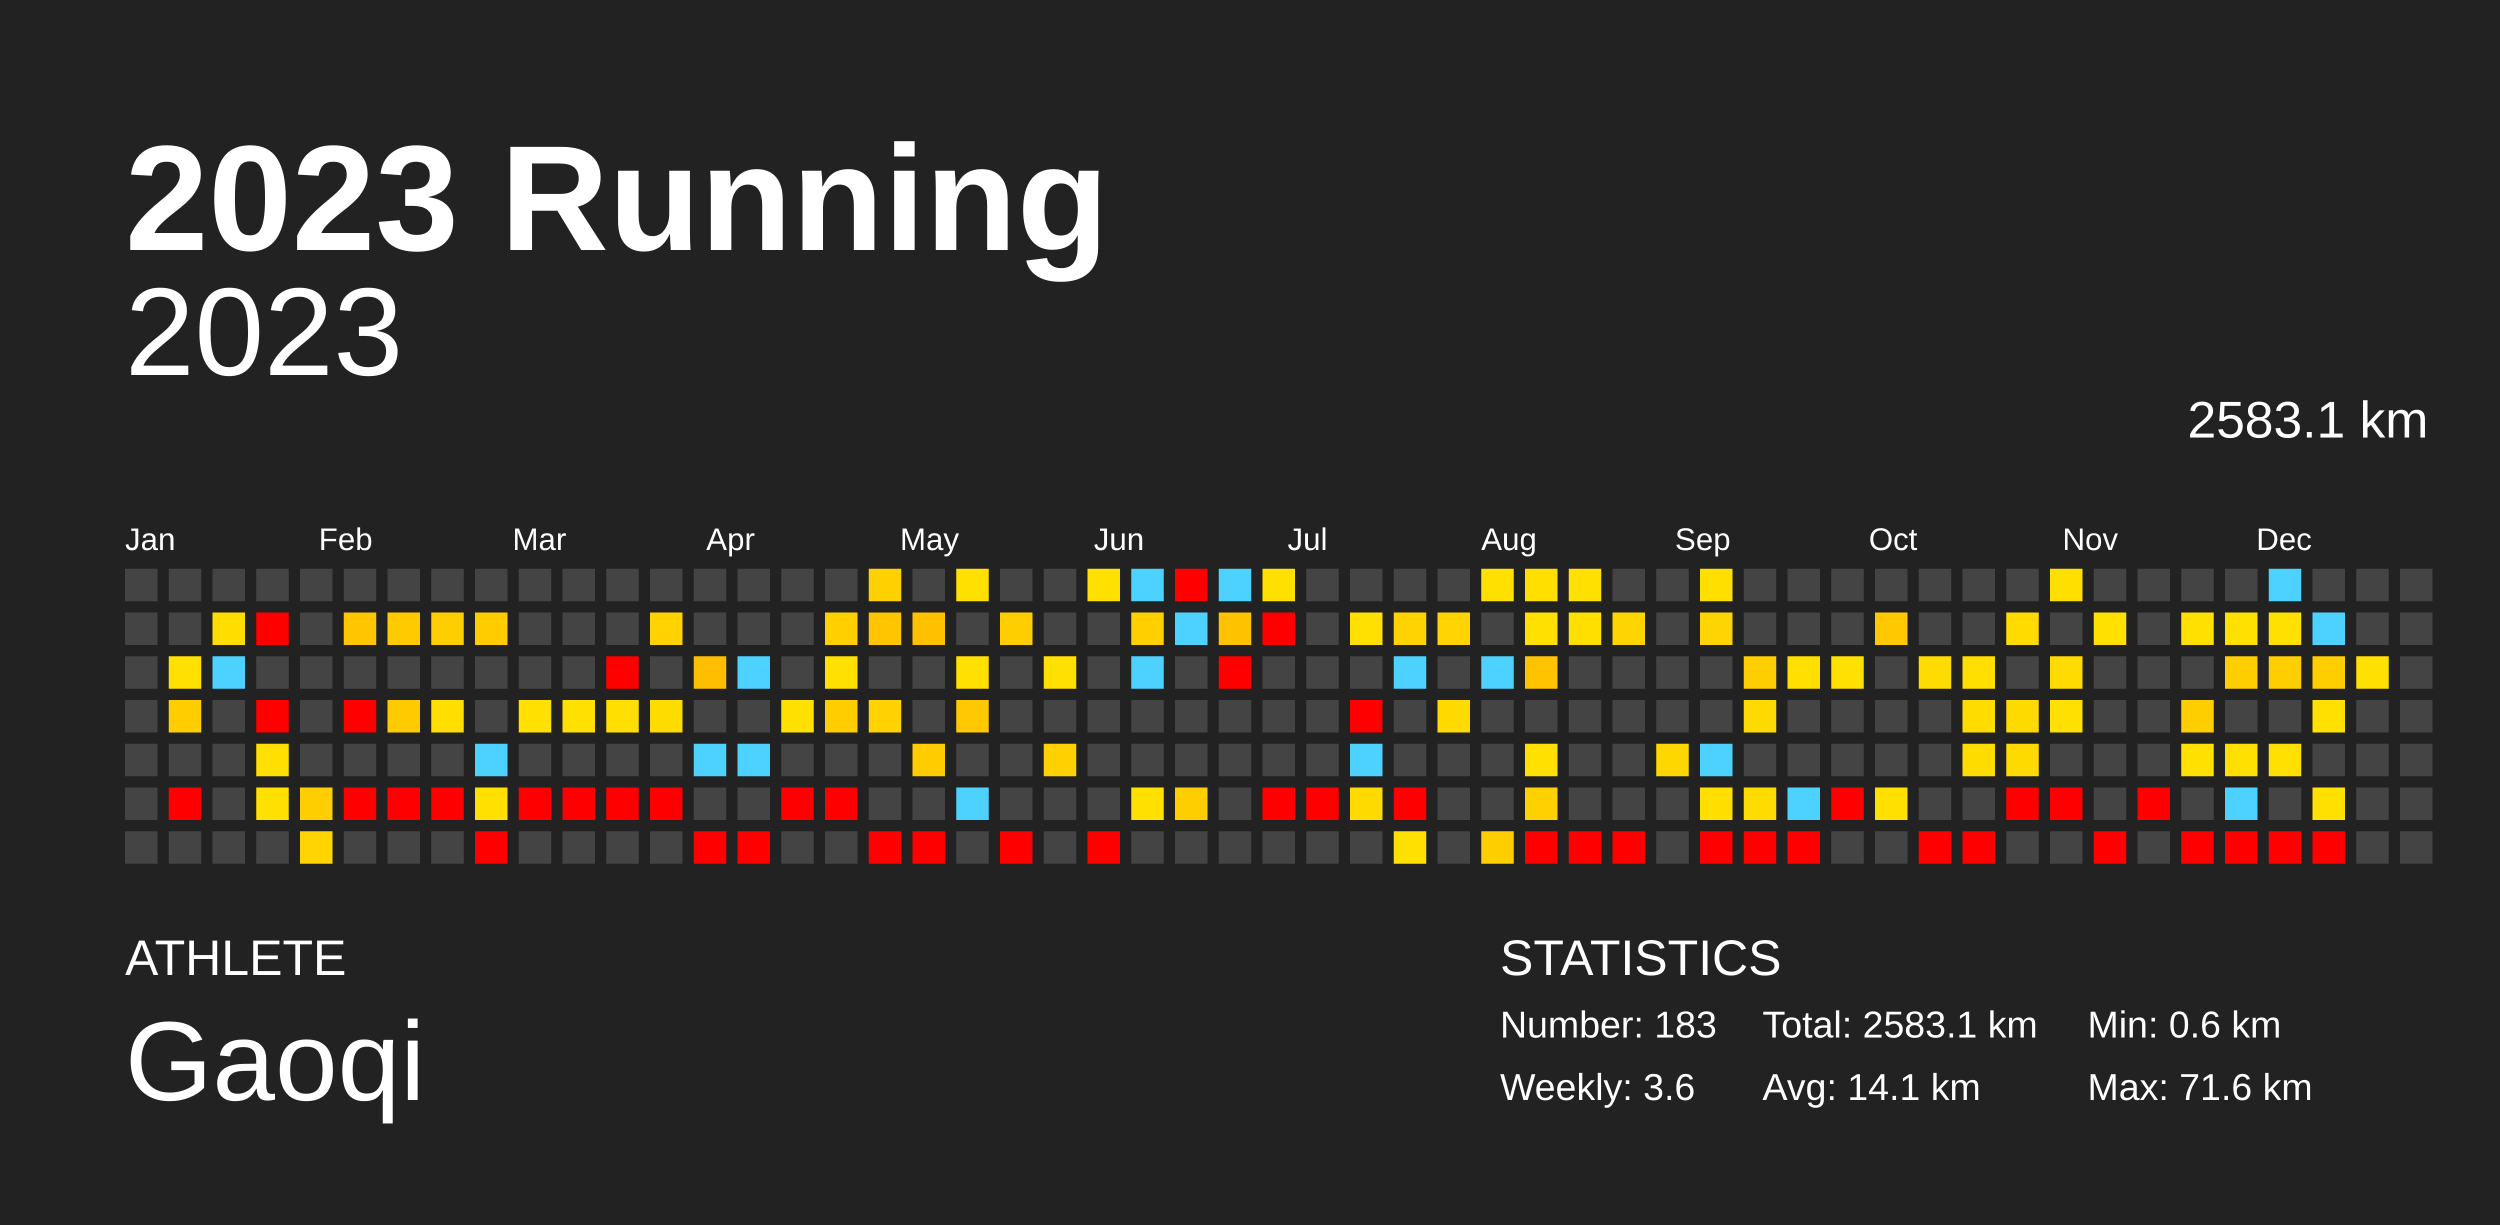
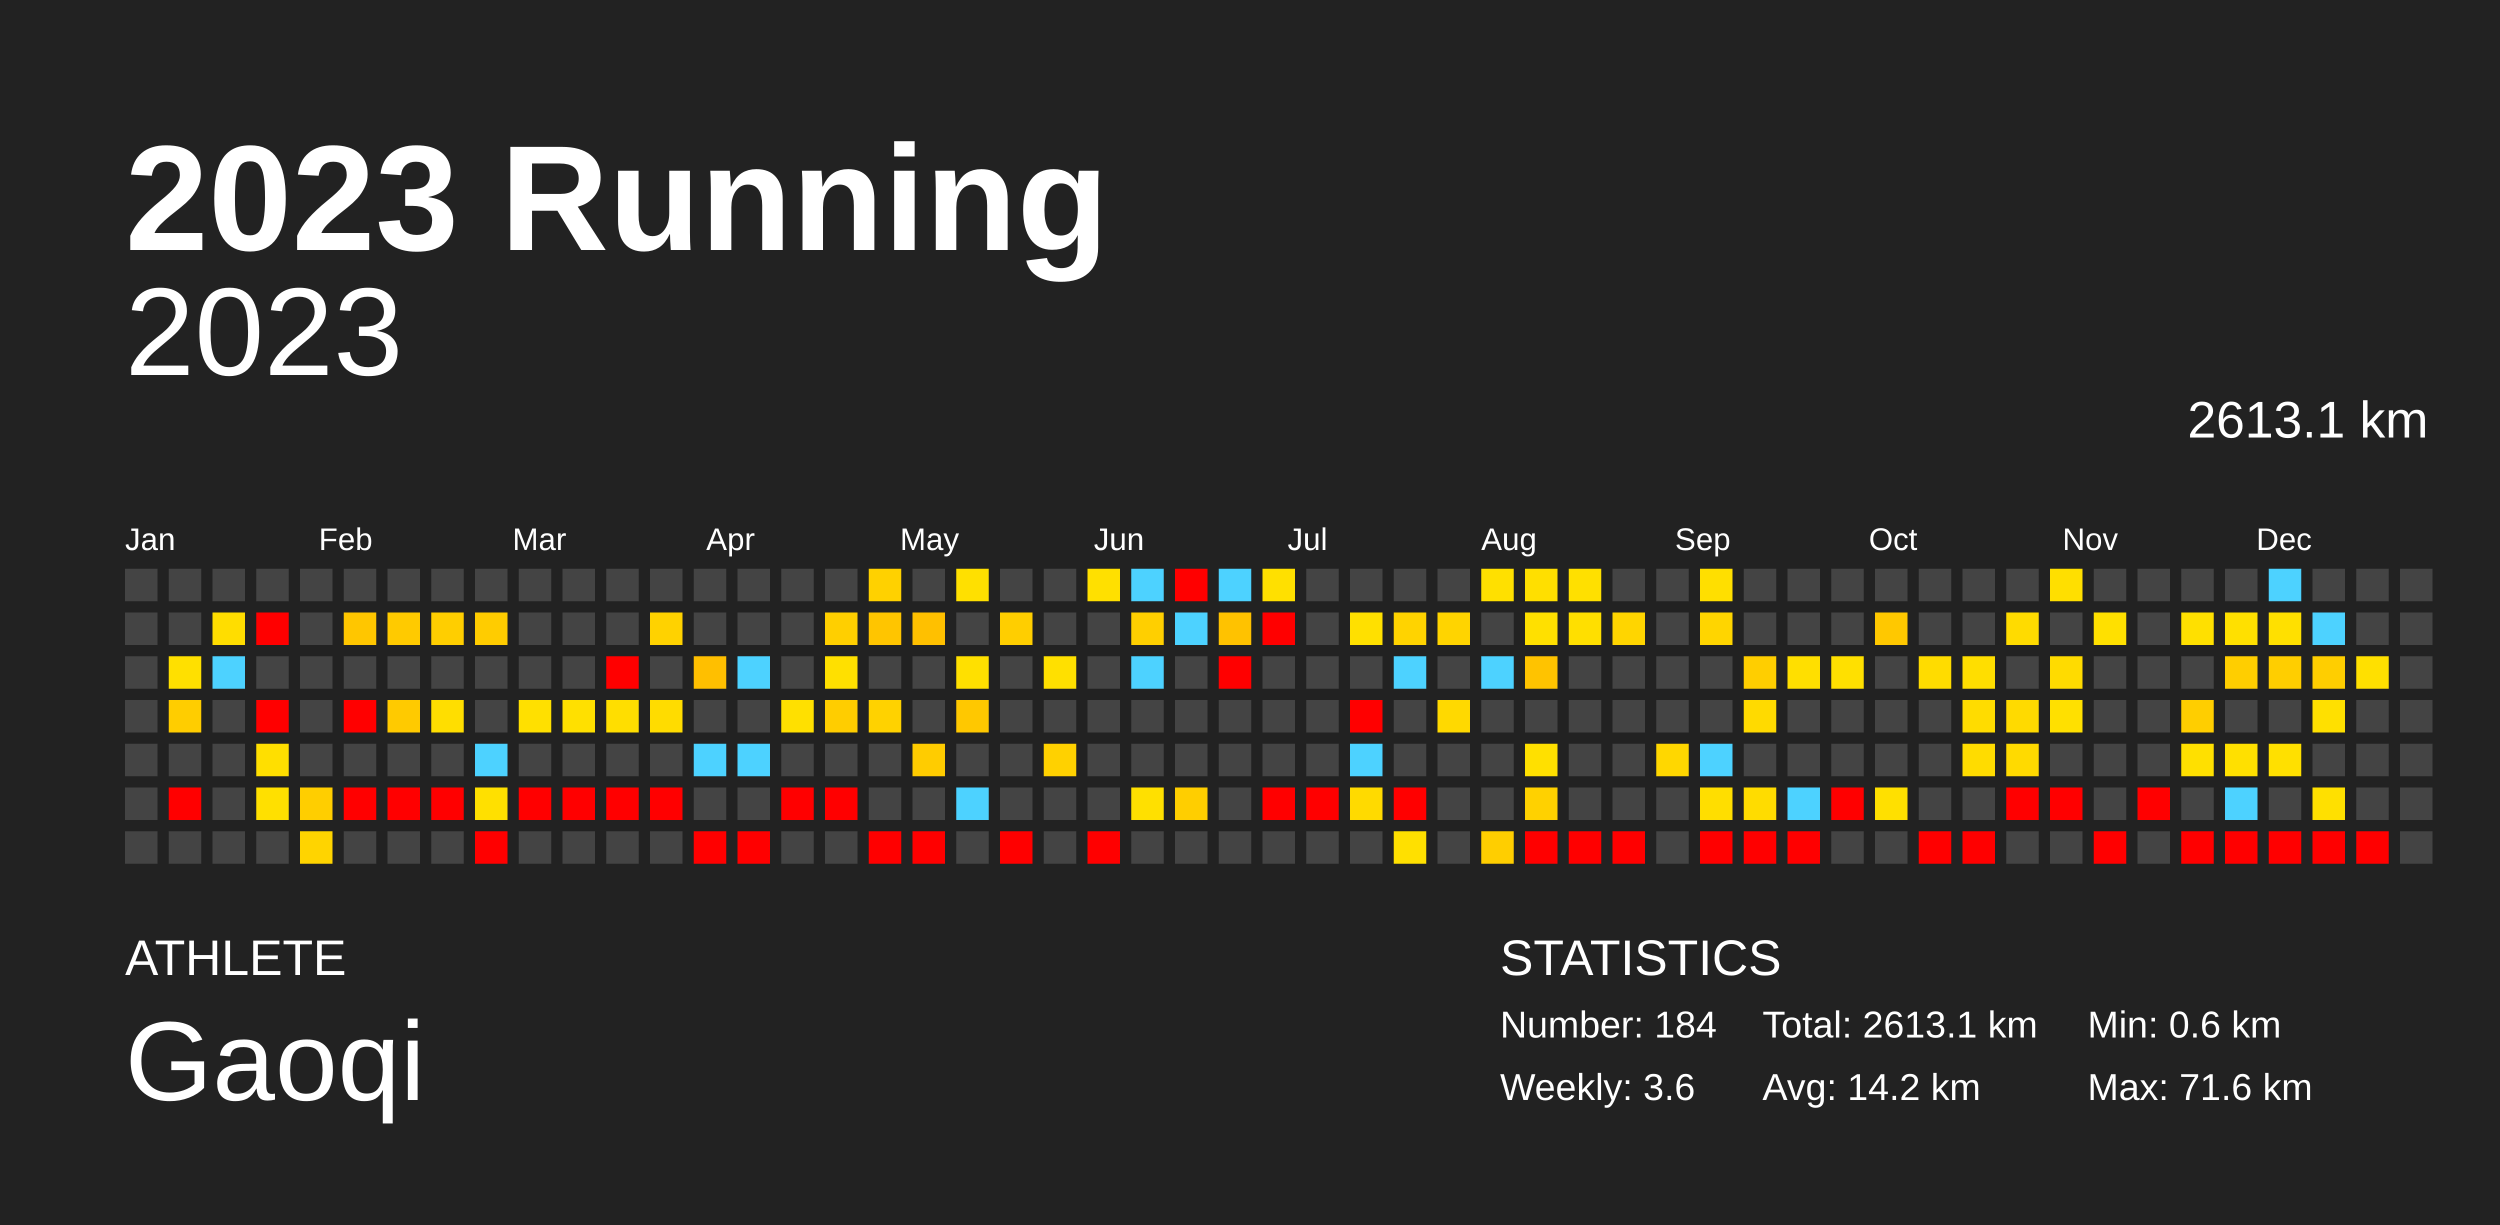
<svg xmlns="http://www.w3.org/2000/svg" baseProfile="full" height="98mm" version="1.1" viewBox="0,0,200,98" width="200mm">
  <defs />
  <rect fill="#222222" height="98" width="200" x="0" y="0" />
  <text fill="#FFFFFF" style="font-size:12px; font-family:Arial; font-weight:bold;" x="10" y="20">2023 Running</text>
  <text fill="#FFFFFF" style="font-size:4px; font-family:Arial" x="10" y="78">ATHLETE</text>
  <text fill="#FFFFFF" style="font-size:9px; font-family:Arial" x="10" y="88">Gaoqi</text>
  <text fill="#FFFFFF" style="font-size:4px; font-family:Arial" x="120" y="78">STATISTICS</text>
-   <text fill="#FFFFFF" style="font-size:3px; font-family:Arial" x="120" y="83">Number: 183</text>
+   <text fill="#FFFFFF" style="font-size:3px; font-family:Arial" x="120" y="83">Number: 184</text>
  <text fill="#FFFFFF" style="font-size:3px; font-family:Arial" x="120" y="88">Weekly: 3.6</text>
-   <text fill="#FFFFFF" style="font-size:3px; font-family:Arial" x="141" y="83">Total: 2583.1 km</text>
-   <text fill="#FFFFFF" style="font-size:3px; font-family:Arial" x="141" y="88">Avg: 14.1 km</text>
+   <text fill="#FFFFFF" style="font-size:3px; font-family:Arial" x="141" y="83">Total: 2613.1 km</text>
+   <text fill="#FFFFFF" style="font-size:3px; font-family:Arial" x="141" y="88">Avg: 14.2 km</text>
  <text fill="#FFFFFF" style="font-size:3px; font-family:Arial" x="167" y="83">Min: 0.6 km</text>
  <text fill="#FFFFFF" style="font-size:3px; font-family:Arial" x="167" y="88">Max: 71.6 km</text>
  <text alignment-baseline="hanging" fill="#FFFFFF" style="font-size:10.0px; font-family:Arial;" x="10" y="30">2023</text>
-   <text alignment-baseline="hanging" fill="#FFFFFF" style="font-size:4.125px; font-family:Arial;" x="175" y="35">2583.1 km</text>
+   <text alignment-baseline="hanging" fill="#FFFFFF" style="font-size:4.125px; font-family:Arial;" x="175" y="35">2613.1 km</text>
  <text fill="#FFFFFF" style="font-size:2.5px; font-family:Arial" x="10.0" y="44">Jan</text>
  <text fill="#FFFFFF" style="font-size:2.5px; font-family:Arial" x="25.5" y="44">Feb</text>
  <text fill="#FFFFFF" style="font-size:2.5px; font-family:Arial" x="41.0" y="44">Mar</text>
  <text fill="#FFFFFF" style="font-size:2.5px; font-family:Arial" x="56.5" y="44">Apr</text>
  <text fill="#FFFFFF" style="font-size:2.5px; font-family:Arial" x="72.0" y="44">May</text>
  <text fill="#FFFFFF" style="font-size:2.5px; font-family:Arial" x="87.5" y="44">Jun</text>
  <text fill="#FFFFFF" style="font-size:2.5px; font-family:Arial" x="103.0" y="44">Jul</text>
  <text fill="#FFFFFF" style="font-size:2.5px; font-family:Arial" x="118.5" y="44">Aug</text>
  <text fill="#FFFFFF" style="font-size:2.5px; font-family:Arial" x="134.0" y="44">Sep</text>
  <text fill="#FFFFFF" style="font-size:2.5px; font-family:Arial" x="149.5" y="44">Oct</text>
  <text fill="#FFFFFF" style="font-size:2.5px; font-family:Arial" x="165.0" y="44">Nov</text>
  <text fill="#FFFFFF" style="font-size:2.5px; font-family:Arial" x="180.5" y="44">Dec</text>
  <rect fill="#444444" height="2.6" width="2.6" x="10.0" y="45.5" />
  <rect fill="#444444" height="2.6" width="2.6" x="10.0" y="49.0" />
  <rect fill="#444444" height="2.6" width="2.6" x="10.0" y="52.5" />
  <rect fill="#444444" height="2.6" width="2.6" x="10.0" y="56.0" />
  <rect fill="#444444" height="2.6" width="2.6" x="10.0" y="59.5" />
  <rect fill="#444444" height="2.6" width="2.6" x="10.0" y="63.0" />
  <rect fill="#444444" height="2.6" width="2.6" x="10.0" y="66.5" />
  <rect fill="#444444" height="2.6" width="2.6" x="13.5" y="45.5" />
  <rect fill="#444444" height="2.6" width="2.6" x="13.5" y="49.0" />
  <rect fill="#ffe000" height="2.6" width="2.6" x="13.5" y="52.5" />
  <rect fill="#ffcd00" height="2.6" width="2.6" x="13.5" y="56.0" />
  <rect fill="#444444" height="2.6" width="2.6" x="13.5" y="59.5" />
  <rect fill="red" height="2.6" width="2.6" x="13.5" y="63.0" />
  <rect fill="#444444" height="2.6" width="2.6" x="13.5" y="66.5" />
  <rect fill="#444444" height="2.6" width="2.6" x="17.0" y="45.5" />
  <rect fill="#ffdd00" height="2.6" width="2.6" x="17.0" y="49.0" />
  <rect fill="#4dd2ff" height="2.6" width="2.6" x="17.0" y="52.5" />
  <rect fill="#444444" height="2.6" width="2.6" x="17.0" y="56.0" />
  <rect fill="#444444" height="2.6" width="2.6" x="17.0" y="59.5" />
  <rect fill="#444444" height="2.6" width="2.6" x="17.0" y="63.0" />
  <rect fill="#444444" height="2.6" width="2.6" x="17.0" y="66.5" />
  <rect fill="#444444" height="2.6" width="2.6" x="20.5" y="45.5" />
  <rect fill="red" height="2.6" width="2.6" x="20.5" y="49.0" />
  <rect fill="#444444" height="2.6" width="2.6" x="20.5" y="52.5" />
  <rect fill="red" height="2.6" width="2.6" x="20.5" y="56.0" />
  <rect fill="#ffdf00" height="2.6" width="2.6" x="20.5" y="59.5" />
  <rect fill="#ffe000" height="2.6" width="2.6" x="20.5" y="63.0" />
  <rect fill="#444444" height="2.6" width="2.6" x="20.5" y="66.5" />
  <rect fill="#444444" height="2.6" width="2.6" x="24.0" y="45.5" />
  <rect fill="#444444" height="2.6" width="2.6" x="24.0" y="49.0" />
  <rect fill="#444444" height="2.6" width="2.6" x="24.0" y="52.5" />
  <rect fill="#444444" height="2.6" width="2.6" x="24.0" y="56.0" />
  <rect fill="#444444" height="2.6" width="2.6" x="24.0" y="59.5" />
  <rect fill="#ffce00" height="2.6" width="2.6" x="24.0" y="63.0" />
  <rect fill="#ffd400" height="2.6" width="2.6" x="24.0" y="66.5" />
  <rect fill="#444444" height="2.6" width="2.6" x="27.5" y="45.5" />
  <rect fill="#ffc600" height="2.6" width="2.6" x="27.5" y="49.0" />
  <rect fill="#444444" height="2.6" width="2.6" x="27.5" y="52.5" />
  <rect fill="red" height="2.6" width="2.6" x="27.5" y="56.0" />
  <rect fill="#444444" height="2.6" width="2.6" x="27.5" y="59.5" />
  <rect fill="red" height="2.6" width="2.6" x="27.5" y="63.0" />
  <rect fill="#444444" height="2.6" width="2.6" x="27.5" y="66.5" />
  <rect fill="#444444" height="2.6" width="2.6" x="31.0" y="45.5" />
  <rect fill="#ffca00" height="2.6" width="2.6" x="31.0" y="49.0" />
  <rect fill="#444444" height="2.6" width="2.6" x="31.0" y="52.5" />
  <rect fill="#ffca00" height="2.6" width="2.6" x="31.0" y="56.0" />
  <rect fill="#444444" height="2.6" width="2.6" x="31.0" y="59.5" />
  <rect fill="red" height="2.6" width="2.6" x="31.0" y="63.0" />
  <rect fill="#444444" height="2.6" width="2.6" x="31.0" y="66.5" />
  <rect fill="#444444" height="2.6" width="2.6" x="34.5" y="45.5" />
  <rect fill="#ffce00" height="2.6" width="2.6" x="34.5" y="49.0" />
  <rect fill="#444444" height="2.6" width="2.6" x="34.5" y="52.5" />
  <rect fill="#ffde00" height="2.6" width="2.6" x="34.5" y="56.0" />
  <rect fill="#444444" height="2.6" width="2.6" x="34.5" y="59.5" />
  <rect fill="red" height="2.6" width="2.6" x="34.5" y="63.0" />
  <rect fill="#444444" height="2.6" width="2.6" x="34.5" y="66.5" />
  <rect fill="#444444" height="2.6" width="2.6" x="38.0" y="45.5" />
  <rect fill="#ffcc00" height="2.6" width="2.6" x="38.0" y="49.0" />
  <rect fill="#444444" height="2.6" width="2.6" x="38.0" y="52.5" />
  <rect fill="#444444" height="2.6" width="2.6" x="38.0" y="56.0" />
  <rect fill="#4dd2ff" height="2.6" width="2.6" x="38.0" y="59.5" />
  <rect fill="#ffe000" height="2.6" width="2.6" x="38.0" y="63.0" />
  <rect fill="red" height="2.6" width="2.6" x="38.0" y="66.5" />
  <rect fill="#444444" height="2.6" width="2.6" x="41.5" y="45.5" />
  <rect fill="#444444" height="2.6" width="2.6" x="41.5" y="49.0" />
  <rect fill="#444444" height="2.6" width="2.6" x="41.5" y="52.5" />
  <rect fill="#ffe000" height="2.6" width="2.6" x="41.5" y="56.0" />
  <rect fill="#444444" height="2.6" width="2.6" x="41.5" y="59.5" />
  <rect fill="red" height="2.6" width="2.6" x="41.5" y="63.0" />
  <rect fill="#444444" height="2.6" width="2.6" x="41.5" y="66.5" />
  <rect fill="#444444" height="2.6" width="2.6" x="45.0" y="45.5" />
  <rect fill="#444444" height="2.6" width="2.6" x="45.0" y="49.0" />
  <rect fill="#444444" height="2.6" width="2.6" x="45.0" y="52.5" />
  <rect fill="#ffe000" height="2.6" width="2.6" x="45.0" y="56.0" />
  <rect fill="#444444" height="2.6" width="2.6" x="45.0" y="59.5" />
  <rect fill="red" height="2.6" width="2.6" x="45.0" y="63.0" />
  <rect fill="#444444" height="2.6" width="2.6" x="45.0" y="66.5" />
  <rect fill="#444444" height="2.6" width="2.6" x="48.5" y="45.5" />
  <rect fill="#444444" height="2.6" width="2.6" x="48.5" y="49.0" />
  <rect fill="red" height="2.6" width="2.6" x="48.5" y="52.5" />
  <rect fill="#ffde00" height="2.6" width="2.6" x="48.5" y="56.0" />
  <rect fill="#444444" height="2.6" width="2.6" x="48.5" y="59.5" />
  <rect fill="red" height="2.6" width="2.6" x="48.5" y="63.0" />
  <rect fill="#444444" height="2.6" width="2.6" x="48.5" y="66.5" />
  <rect fill="#444444" height="2.6" width="2.6" x="52.0" y="45.5" />
  <rect fill="#ffd200" height="2.6" width="2.6" x="52.0" y="49.0" />
  <rect fill="#444444" height="2.6" width="2.6" x="52.0" y="52.5" />
  <rect fill="#ffdc00" height="2.6" width="2.6" x="52.0" y="56.0" />
  <rect fill="#444444" height="2.6" width="2.6" x="52.0" y="59.5" />
  <rect fill="red" height="2.6" width="2.6" x="52.0" y="63.0" />
  <rect fill="#444444" height="2.6" width="2.6" x="52.0" y="66.5" />
  <rect fill="#444444" height="2.6" width="2.6" x="55.5" y="45.5" />
  <rect fill="#444444" height="2.6" width="2.6" x="55.5" y="49.0" />
  <rect fill="#ffbf00" height="2.6" width="2.6" x="55.5" y="52.5" />
  <rect fill="#444444" height="2.6" width="2.6" x="55.5" y="56.0" />
  <rect fill="#4dd2ff" height="2.6" width="2.6" x="55.5" y="59.5" />
  <rect fill="#444444" height="2.6" width="2.6" x="55.5" y="63.0" />
  <rect fill="red" height="2.6" width="2.6" x="55.5" y="66.5" />
  <rect fill="#444444" height="2.6" width="2.6" x="59.0" y="45.5" />
  <rect fill="#444444" height="2.6" width="2.6" x="59.0" y="49.0" />
  <rect fill="#4dd2ff" height="2.6" width="2.6" x="59.0" y="52.5" />
  <rect fill="#444444" height="2.6" width="2.6" x="59.0" y="56.0" />
  <rect fill="#4dd2ff" height="2.6" width="2.6" x="59.0" y="59.5" />
  <rect fill="#444444" height="2.6" width="2.6" x="59.0" y="63.0" />
  <rect fill="red" height="2.6" width="2.6" x="59.0" y="66.5" />
  <rect fill="#444444" height="2.6" width="2.6" x="62.5" y="45.5" />
  <rect fill="#444444" height="2.6" width="2.6" x="62.5" y="49.0" />
  <rect fill="#444444" height="2.6" width="2.6" x="62.5" y="52.5" />
  <rect fill="#ffe000" height="2.6" width="2.6" x="62.5" y="56.0" />
  <rect fill="#444444" height="2.6" width="2.6" x="62.5" y="59.5" />
  <rect fill="red" height="2.6" width="2.6" x="62.5" y="63.0" />
  <rect fill="#444444" height="2.6" width="2.6" x="62.5" y="66.5" />
  <rect fill="#444444" height="2.6" width="2.6" x="66.0" y="45.5" />
  <rect fill="#ffcf00" height="2.6" width="2.6" x="66.0" y="49.0" />
  <rect fill="#ffe000" height="2.6" width="2.6" x="66.0" y="52.5" />
  <rect fill="#ffcd00" height="2.6" width="2.6" x="66.0" y="56.0" />
  <rect fill="#444444" height="2.6" width="2.6" x="66.0" y="59.5" />
  <rect fill="red" height="2.6" width="2.6" x="66.0" y="63.0" />
  <rect fill="#444444" height="2.6" width="2.6" x="66.0" y="66.5" />
  <rect fill="#ffd100" height="2.6" width="2.6" x="69.5" y="45.5" />
  <rect fill="#ffc500" height="2.6" width="2.6" x="69.5" y="49.0" />
  <rect fill="#444444" height="2.6" width="2.6" x="69.5" y="52.5" />
  <rect fill="#ffd200" height="2.6" width="2.6" x="69.5" y="56.0" />
  <rect fill="#444444" height="2.6" width="2.6" x="69.5" y="59.5" />
  <rect fill="#444444" height="2.6" width="2.6" x="69.5" y="63.0" />
  <rect fill="red" height="2.6" width="2.6" x="69.5" y="66.5" />
  <rect fill="#444444" height="2.6" width="2.6" x="73.0" y="45.5" />
  <rect fill="#ffc000" height="2.6" width="2.6" x="73.0" y="49.0" />
  <rect fill="#444444" height="2.6" width="2.6" x="73.0" y="52.5" />
  <rect fill="#444444" height="2.6" width="2.6" x="73.0" y="56.0" />
  <rect fill="#ffcc00" height="2.6" width="2.6" x="73.0" y="59.5" />
  <rect fill="#444444" height="2.6" width="2.6" x="73.0" y="63.0" />
  <rect fill="red" height="2.6" width="2.6" x="73.0" y="66.5" />
  <rect fill="#ffe000" height="2.6" width="2.6" x="76.5" y="45.5" />
  <rect fill="#444444" height="2.6" width="2.6" x="76.5" y="49.0" />
  <rect fill="#ffe000" height="2.6" width="2.6" x="76.5" y="52.5" />
  <rect fill="#ffc800" height="2.6" width="2.6" x="76.5" y="56.0" />
  <rect fill="#444444" height="2.6" width="2.6" x="76.5" y="59.5" />
  <rect fill="#4dd2ff" height="2.6" width="2.6" x="76.5" y="63.0" />
  <rect fill="#444444" height="2.6" width="2.6" x="76.5" y="66.5" />
  <rect fill="#444444" height="2.6" width="2.6" x="80.0" y="45.5" />
  <rect fill="#ffce00" height="2.6" width="2.6" x="80.0" y="49.0" />
  <rect fill="#444444" height="2.6" width="2.6" x="80.0" y="52.5" />
  <rect fill="#444444" height="2.6" width="2.6" x="80.0" y="56.0" />
  <rect fill="#444444" height="2.6" width="2.6" x="80.0" y="59.5" />
  <rect fill="#444444" height="2.6" width="2.6" x="80.0" y="63.0" />
  <rect fill="red" height="2.6" width="2.6" x="80.0" y="66.5" />
  <rect fill="#444444" height="2.6" width="2.6" x="83.5" y="45.5" />
  <rect fill="#444444" height="2.6" width="2.6" x="83.5" y="49.0" />
  <rect fill="#ffe000" height="2.6" width="2.6" x="83.5" y="52.5" />
  <rect fill="#444444" height="2.6" width="2.6" x="83.5" y="56.0" />
  <rect fill="#ffd100" height="2.6" width="2.6" x="83.5" y="59.5" />
  <rect fill="#444444" height="2.6" width="2.6" x="83.5" y="63.0" />
  <rect fill="#444444" height="2.6" width="2.6" x="83.5" y="66.5" />
  <rect fill="#ffe000" height="2.6" width="2.6" x="87.0" y="45.5" />
  <rect fill="#444444" height="2.6" width="2.6" x="87.0" y="49.0" />
  <rect fill="#444444" height="2.6" width="2.6" x="87.0" y="52.5" />
  <rect fill="#444444" height="2.6" width="2.6" x="87.0" y="56.0" />
  <rect fill="#444444" height="2.6" width="2.6" x="87.0" y="59.5" />
  <rect fill="#444444" height="2.6" width="2.6" x="87.0" y="63.0" />
  <rect fill="red" height="2.6" width="2.6" x="87.0" y="66.5" />
  <rect fill="#4dd2ff" height="2.6" width="2.6" x="90.5" y="45.5" />
  <rect fill="#ffcf00" height="2.6" width="2.6" x="90.5" y="49.0" />
  <rect fill="#4dd2ff" height="2.6" width="2.6" x="90.5" y="52.5" />
  <rect fill="#444444" height="2.6" width="2.6" x="90.5" y="56.0" />
  <rect fill="#444444" height="2.6" width="2.6" x="90.5" y="59.5" />
  <rect fill="#ffe000" height="2.6" width="2.6" x="90.5" y="63.0" />
  <rect fill="#444444" height="2.6" width="2.6" x="90.5" y="66.5" />
  <rect fill="red" height="2.6" width="2.6" x="94.0" y="45.5" />
  <rect fill="#4dd2ff" height="2.6" width="2.6" x="94.0" y="49.0" />
  <rect fill="#444444" height="2.6" width="2.6" x="94.0" y="52.5" />
  <rect fill="#444444" height="2.6" width="2.6" x="94.0" y="56.0" />
  <rect fill="#444444" height="2.6" width="2.6" x="94.0" y="59.5" />
  <rect fill="#ffce00" height="2.6" width="2.6" x="94.0" y="63.0" />
  <rect fill="#444444" height="2.6" width="2.6" x="94.0" y="66.5" />
  <rect fill="#4dd2ff" height="2.6" width="2.6" x="97.5" y="45.5" />
  <rect fill="#ffc200" height="2.6" width="2.6" x="97.5" y="49.0" />
  <rect fill="red" height="2.6" width="2.6" x="97.5" y="52.5" />
  <rect fill="#444444" height="2.6" width="2.6" x="97.5" y="56.0" />
  <rect fill="#444444" height="2.6" width="2.6" x="97.5" y="59.5" />
  <rect fill="#444444" height="2.6" width="2.6" x="97.5" y="63.0" />
  <rect fill="#444444" height="2.6" width="2.6" x="97.5" y="66.5" />
  <rect fill="#ffe000" height="2.6" width="2.6" x="101.0" y="45.5" />
  <rect fill="red" height="2.6" width="2.6" x="101.0" y="49.0" />
  <rect fill="#444444" height="2.6" width="2.6" x="101.0" y="52.5" />
  <rect fill="#444444" height="2.6" width="2.6" x="101.0" y="56.0" />
  <rect fill="#444444" height="2.6" width="2.6" x="101.0" y="59.5" />
  <rect fill="red" height="2.6" width="2.6" x="101.0" y="63.0" />
  <rect fill="#444444" height="2.6" width="2.6" x="101.0" y="66.5" />
  <rect fill="#444444" height="2.6" width="2.6" x="104.5" y="45.5" />
  <rect fill="#444444" height="2.6" width="2.6" x="104.5" y="49.0" />
  <rect fill="#444444" height="2.6" width="2.6" x="104.5" y="52.5" />
  <rect fill="#444444" height="2.6" width="2.6" x="104.5" y="56.0" />
  <rect fill="#444444" height="2.6" width="2.6" x="104.5" y="59.5" />
  <rect fill="red" height="2.6" width="2.6" x="104.5" y="63.0" />
  <rect fill="#444444" height="2.6" width="2.6" x="104.5" y="66.5" />
  <rect fill="#444444" height="2.6" width="2.6" x="108.0" y="45.5" />
  <rect fill="#ffe000" height="2.6" width="2.6" x="108.0" y="49.0" />
  <rect fill="#444444" height="2.6" width="2.6" x="108.0" y="52.5" />
  <rect fill="red" height="2.6" width="2.6" x="108.0" y="56.0" />
  <rect fill="#4dd2ff" height="2.6" width="2.6" x="108.0" y="59.5" />
  <rect fill="#ffda00" height="2.6" width="2.6" x="108.0" y="63.0" />
  <rect fill="#444444" height="2.6" width="2.6" x="108.0" y="66.5" />
  <rect fill="#444444" height="2.6" width="2.6" x="111.5" y="45.5" />
  <rect fill="#ffd300" height="2.6" width="2.6" x="111.5" y="49.0" />
  <rect fill="#4dd2ff" height="2.6" width="2.6" x="111.5" y="52.5" />
  <rect fill="#444444" height="2.6" width="2.6" x="111.5" y="56.0" />
  <rect fill="#444444" height="2.6" width="2.6" x="111.5" y="59.5" />
  <rect fill="red" height="2.6" width="2.6" x="111.5" y="63.0" />
  <rect fill="#ffe000" height="2.6" width="2.6" x="111.5" y="66.5" />
  <rect fill="#444444" height="2.6" width="2.6" x="115.0" y="45.5" />
  <rect fill="#ffd400" height="2.6" width="2.6" x="115.0" y="49.0" />
  <rect fill="#444444" height="2.6" width="2.6" x="115.0" y="52.5" />
  <rect fill="#ffd900" height="2.6" width="2.6" x="115.0" y="56.0" />
  <rect fill="#444444" height="2.6" width="2.6" x="115.0" y="59.5" />
  <rect fill="#444444" height="2.6" width="2.6" x="115.0" y="63.0" />
  <rect fill="#444444" height="2.6" width="2.6" x="115.0" y="66.5" />
  <rect fill="#ffe000" height="2.6" width="2.6" x="118.5" y="45.5" />
  <rect fill="#444444" height="2.6" width="2.6" x="118.5" y="49.0" />
  <rect fill="#4dd2ff" height="2.6" width="2.6" x="118.5" y="52.5" />
  <rect fill="#444444" height="2.6" width="2.6" x="118.5" y="56.0" />
  <rect fill="#444444" height="2.6" width="2.6" x="118.5" y="59.5" />
  <rect fill="#444444" height="2.6" width="2.6" x="118.5" y="63.0" />
  <rect fill="#ffce00" height="2.6" width="2.6" x="118.5" y="66.5" />
  <rect fill="#ffdf00" height="2.6" width="2.6" x="122.0" y="45.5" />
  <rect fill="#ffe000" height="2.6" width="2.6" x="122.0" y="49.0" />
  <rect fill="#ffc300" height="2.6" width="2.6" x="122.0" y="52.5" />
  <rect fill="#444444" height="2.6" width="2.6" x="122.0" y="56.0" />
  <rect fill="#ffe000" height="2.6" width="2.6" x="122.0" y="59.5" />
  <rect fill="#ffd100" height="2.6" width="2.6" x="122.0" y="63.0" />
  <rect fill="red" height="2.6" width="2.6" x="122.0" y="66.5" />
  <rect fill="#ffe000" height="2.6" width="2.6" x="125.5" y="45.5" />
  <rect fill="#ffdf00" height="2.6" width="2.6" x="125.5" y="49.0" />
  <rect fill="#444444" height="2.6" width="2.6" x="125.5" y="52.5" />
  <rect fill="#444444" height="2.6" width="2.6" x="125.5" y="56.0" />
  <rect fill="#444444" height="2.6" width="2.6" x="125.5" y="59.5" />
  <rect fill="#444444" height="2.6" width="2.6" x="125.5" y="63.0" />
  <rect fill="red" height="2.6" width="2.6" x="125.5" y="66.5" />
  <rect fill="#444444" height="2.6" width="2.6" x="129.0" y="45.5" />
  <rect fill="#ffd500" height="2.6" width="2.6" x="129.0" y="49.0" />
  <rect fill="#444444" height="2.6" width="2.6" x="129.0" y="52.5" />
  <rect fill="#444444" height="2.6" width="2.6" x="129.0" y="56.0" />
  <rect fill="#444444" height="2.6" width="2.6" x="129.0" y="59.5" />
  <rect fill="#444444" height="2.6" width="2.6" x="129.0" y="63.0" />
  <rect fill="red" height="2.6" width="2.6" x="129.0" y="66.5" />
  <rect fill="#444444" height="2.6" width="2.6" x="132.5" y="45.5" />
  <rect fill="#444444" height="2.6" width="2.6" x="132.5" y="49.0" />
  <rect fill="#444444" height="2.6" width="2.6" x="132.5" y="52.5" />
  <rect fill="#444444" height="2.6" width="2.6" x="132.5" y="56.0" />
  <rect fill="#ffd700" height="2.6" width="2.6" x="132.5" y="59.5" />
  <rect fill="#444444" height="2.6" width="2.6" x="132.5" y="63.0" />
  <rect fill="#444444" height="2.6" width="2.6" x="132.5" y="66.5" />
  <rect fill="#ffdf00" height="2.6" width="2.6" x="136.0" y="45.5" />
  <rect fill="#ffd500" height="2.6" width="2.6" x="136.0" y="49.0" />
  <rect fill="#444444" height="2.6" width="2.6" x="136.0" y="52.5" />
  <rect fill="#444444" height="2.6" width="2.6" x="136.0" y="56.0" />
  <rect fill="#4dd2ff" height="2.6" width="2.6" x="136.0" y="59.5" />
  <rect fill="#ffde00" height="2.6" width="2.6" x="136.0" y="63.0" />
  <rect fill="red" height="2.6" width="2.6" x="136.0" y="66.5" />
  <rect fill="#444444" height="2.6" width="2.6" x="139.5" y="45.5" />
  <rect fill="#444444" height="2.6" width="2.6" x="139.5" y="49.0" />
  <rect fill="#ffce00" height="2.6" width="2.6" x="139.5" y="52.5" />
  <rect fill="#ffda00" height="2.6" width="2.6" x="139.5" y="56.0" />
  <rect fill="#444444" height="2.6" width="2.6" x="139.5" y="59.5" />
  <rect fill="#ffdc00" height="2.6" width="2.6" x="139.5" y="63.0" />
  <rect fill="red" height="2.6" width="2.6" x="139.5" y="66.5" />
  <rect fill="#444444" height="2.6" width="2.6" x="143.0" y="45.5" />
  <rect fill="#444444" height="2.6" width="2.6" x="143.0" y="49.0" />
  <rect fill="#ffdf00" height="2.6" width="2.6" x="143.0" y="52.5" />
  <rect fill="#444444" height="2.6" width="2.6" x="143.0" y="56.0" />
  <rect fill="#444444" height="2.6" width="2.6" x="143.0" y="59.5" />
  <rect fill="#4dd2ff" height="2.6" width="2.6" x="143.0" y="63.0" />
  <rect fill="red" height="2.6" width="2.6" x="143.0" y="66.5" />
  <rect fill="#444444" height="2.6" width="2.6" x="146.5" y="45.5" />
  <rect fill="#444444" height="2.6" width="2.6" x="146.5" y="49.0" />
  <rect fill="#ffe000" height="2.6" width="2.6" x="146.5" y="52.5" />
  <rect fill="#444444" height="2.6" width="2.6" x="146.5" y="56.0" />
  <rect fill="#444444" height="2.6" width="2.6" x="146.5" y="59.5" />
  <rect fill="red" height="2.6" width="2.6" x="146.5" y="63.0" />
  <rect fill="#444444" height="2.6" width="2.6" x="146.5" y="66.5" />
  <rect fill="#444444" height="2.6" width="2.6" x="150.0" y="45.5" />
  <rect fill="#ffc800" height="2.6" width="2.6" x="150.0" y="49.0" />
  <rect fill="#444444" height="2.6" width="2.6" x="150.0" y="52.5" />
  <rect fill="#444444" height="2.6" width="2.6" x="150.0" y="56.0" />
  <rect fill="#444444" height="2.6" width="2.6" x="150.0" y="59.5" />
  <rect fill="#ffe000" height="2.6" width="2.6" x="150.0" y="63.0" />
  <rect fill="#444444" height="2.6" width="2.6" x="150.0" y="66.5" />
  <rect fill="#444444" height="2.6" width="2.6" x="153.5" y="45.5" />
  <rect fill="#444444" height="2.6" width="2.6" x="153.5" y="49.0" />
  <rect fill="#ffdc00" height="2.6" width="2.6" x="153.5" y="52.5" />
  <rect fill="#444444" height="2.6" width="2.6" x="153.5" y="56.0" />
  <rect fill="#444444" height="2.6" width="2.6" x="153.5" y="59.5" />
  <rect fill="#444444" height="2.6" width="2.6" x="153.5" y="63.0" />
  <rect fill="red" height="2.6" width="2.6" x="153.5" y="66.5" />
  <rect fill="#444444" height="2.6" width="2.6" x="157.0" y="45.5" />
  <rect fill="#444444" height="2.6" width="2.6" x="157.0" y="49.0" />
  <rect fill="#ffde00" height="2.6" width="2.6" x="157.0" y="52.5" />
  <rect fill="#ffdc00" height="2.6" width="2.6" x="157.0" y="56.0" />
  <rect fill="#ffdc00" height="2.6" width="2.6" x="157.0" y="59.5" />
  <rect fill="#444444" height="2.6" width="2.6" x="157.0" y="63.0" />
  <rect fill="red" height="2.6" width="2.6" x="157.0" y="66.5" />
  <rect fill="#444444" height="2.6" width="2.6" x="160.5" y="45.5" />
  <rect fill="#ffdb00" height="2.6" width="2.6" x="160.5" y="49.0" />
  <rect fill="#444444" height="2.6" width="2.6" x="160.5" y="52.5" />
  <rect fill="#ffda00" height="2.6" width="2.6" x="160.5" y="56.0" />
  <rect fill="#ffda00" height="2.6" width="2.6" x="160.5" y="59.5" />
  <rect fill="red" height="2.6" width="2.6" x="160.5" y="63.0" />
  <rect fill="#444444" height="2.6" width="2.6" x="160.5" y="66.5" />
  <rect fill="#ffdf00" height="2.6" width="2.6" x="164.0" y="45.5" />
  <rect fill="#444444" height="2.6" width="2.6" x="164.0" y="49.0" />
  <rect fill="#ffdb00" height="2.6" width="2.6" x="164.0" y="52.5" />
  <rect fill="#ffe000" height="2.6" width="2.6" x="164.0" y="56.0" />
  <rect fill="#444444" height="2.6" width="2.6" x="164.0" y="59.5" />
  <rect fill="red" height="2.6" width="2.6" x="164.0" y="63.0" />
  <rect fill="#444444" height="2.6" width="2.6" x="164.0" y="66.5" />
  <rect fill="#444444" height="2.6" width="2.6" x="167.5" y="45.5" />
  <rect fill="#ffe000" height="2.6" width="2.6" x="167.5" y="49.0" />
  <rect fill="#444444" height="2.6" width="2.6" x="167.5" y="52.5" />
  <rect fill="#444444" height="2.6" width="2.6" x="167.5" y="56.0" />
  <rect fill="#444444" height="2.6" width="2.6" x="167.5" y="59.5" />
  <rect fill="#444444" height="2.6" width="2.6" x="167.5" y="63.0" />
  <rect fill="red" height="2.6" width="2.6" x="167.5" y="66.5" />
  <rect fill="#444444" height="2.6" width="2.6" x="171.0" y="45.5" />
  <rect fill="#444444" height="2.6" width="2.6" x="171.0" y="49.0" />
  <rect fill="#444444" height="2.6" width="2.6" x="171.0" y="52.5" />
  <rect fill="#444444" height="2.6" width="2.6" x="171.0" y="56.0" />
  <rect fill="#444444" height="2.6" width="2.6" x="171.0" y="59.5" />
  <rect fill="red" height="2.6" width="2.6" x="171.0" y="63.0" />
  <rect fill="#444444" height="2.6" width="2.6" x="171.0" y="66.5" />
  <rect fill="#444444" height="2.6" width="2.6" x="174.5" y="45.5" />
  <rect fill="#ffe000" height="2.6" width="2.6" x="174.5" y="49.0" />
  <rect fill="#444444" height="2.6" width="2.6" x="174.5" y="52.5" />
  <rect fill="#ffce00" height="2.6" width="2.6" x="174.5" y="56.0" />
  <rect fill="#ffe000" height="2.6" width="2.6" x="174.5" y="59.5" />
  <rect fill="#444444" height="2.6" width="2.6" x="174.5" y="63.0" />
  <rect fill="red" height="2.6" width="2.6" x="174.5" y="66.5" />
  <rect fill="#444444" height="2.6" width="2.6" x="178.0" y="45.5" />
  <rect fill="#ffe000" height="2.6" width="2.6" x="178.0" y="49.0" />
  <rect fill="#ffce00" height="2.6" width="2.6" x="178.0" y="52.5" />
  <rect fill="#444444" height="2.6" width="2.6" x="178.0" y="56.0" />
  <rect fill="#ffe000" height="2.6" width="2.6" x="178.0" y="59.5" />
  <rect fill="#4dd2ff" height="2.6" width="2.6" x="178.0" y="63.0" />
  <rect fill="red" height="2.6" width="2.6" x="178.0" y="66.5" />
  <rect fill="#4dd2ff" height="2.6" width="2.6" x="181.5" y="45.5" />
  <rect fill="#ffe000" height="2.6" width="2.6" x="181.5" y="49.0" />
  <rect fill="#ffce00" height="2.6" width="2.6" x="181.5" y="52.5" />
  <rect fill="#444444" height="2.6" width="2.6" x="181.5" y="56.0" />
  <rect fill="#ffe000" height="2.6" width="2.6" x="181.5" y="59.5" />
  <rect fill="#444444" height="2.6" width="2.6" x="181.5" y="63.0" />
  <rect fill="red" height="2.6" width="2.6" x="181.5" y="66.5" />
  <rect fill="#444444" height="2.6" width="2.6" x="185.0" y="45.5" />
  <rect fill="#4dd2ff" height="2.6" width="2.6" x="185.0" y="49.0" />
  <rect fill="#ffce00" height="2.6" width="2.6" x="185.0" y="52.5" />
  <rect fill="#ffe000" height="2.6" width="2.6" x="185.0" y="56.0" />
  <rect fill="#444444" height="2.6" width="2.6" x="185.0" y="59.5" />
  <rect fill="#ffe000" height="2.6" width="2.6" x="185.0" y="63.0" />
  <rect fill="red" height="2.6" width="2.6" x="185.0" y="66.5" />
  <rect fill="#444444" height="2.6" width="2.6" x="188.5" y="45.5" />
  <rect fill="#444444" height="2.6" width="2.6" x="188.5" y="49.0" />
  <rect fill="#ffe000" height="2.6" width="2.6" x="188.5" y="52.5" />
  <rect fill="#444444" height="2.6" width="2.6" x="188.5" y="56.0" />
  <rect fill="#444444" height="2.6" width="2.6" x="188.5" y="59.5" />
  <rect fill="#444444" height="2.6" width="2.6" x="188.5" y="63.0" />
-   <rect fill="#444444" height="2.6" width="2.6" x="188.5" y="66.5" />
+   <rect fill="red" height="2.6" width="2.6" x="188.5" y="66.5" />
  <rect fill="#444444" height="2.6" width="2.6" x="192.0" y="45.5" />
  <rect fill="#444444" height="2.6" width="2.6" x="192.0" y="49.0" />
  <rect fill="#444444" height="2.6" width="2.6" x="192.0" y="52.5" />
  <rect fill="#444444" height="2.6" width="2.6" x="192.0" y="56.0" />
  <rect fill="#444444" height="2.6" width="2.6" x="192.0" y="59.5" />
  <rect fill="#444444" height="2.6" width="2.6" x="192.0" y="63.0" />
  <rect fill="#444444" height="2.6" width="2.6" x="192.0" y="66.5" />
</svg>
